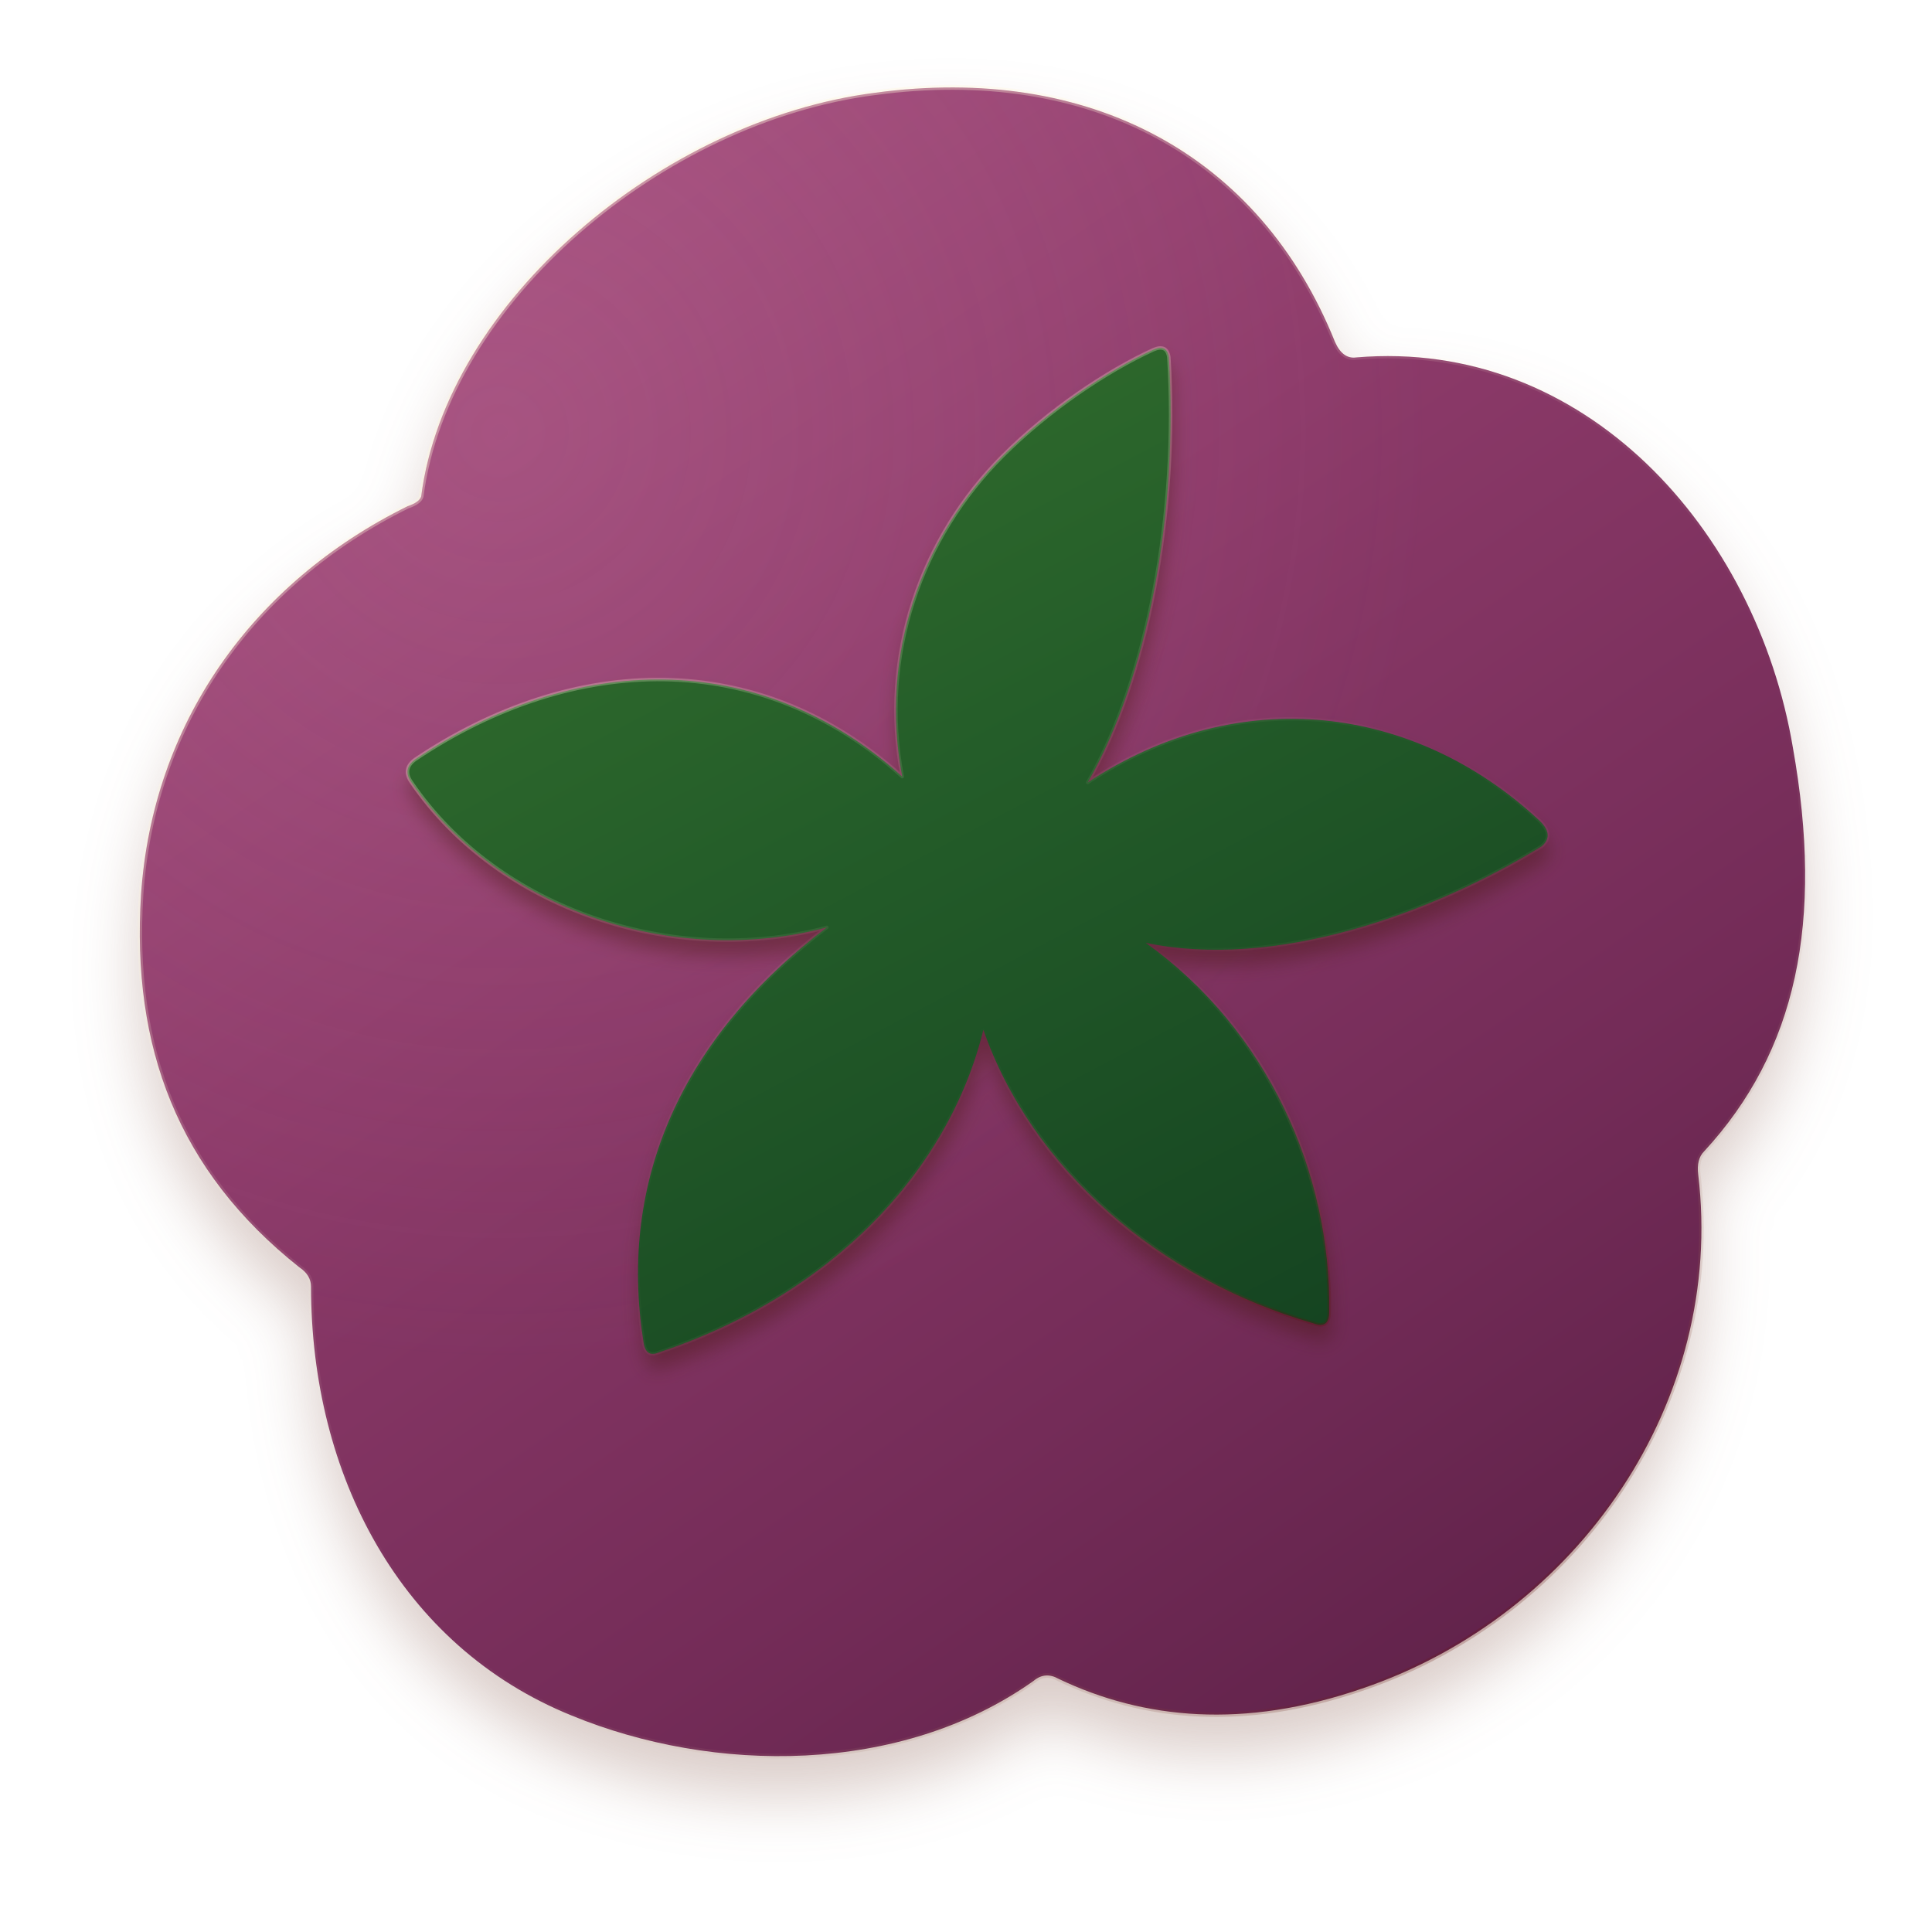
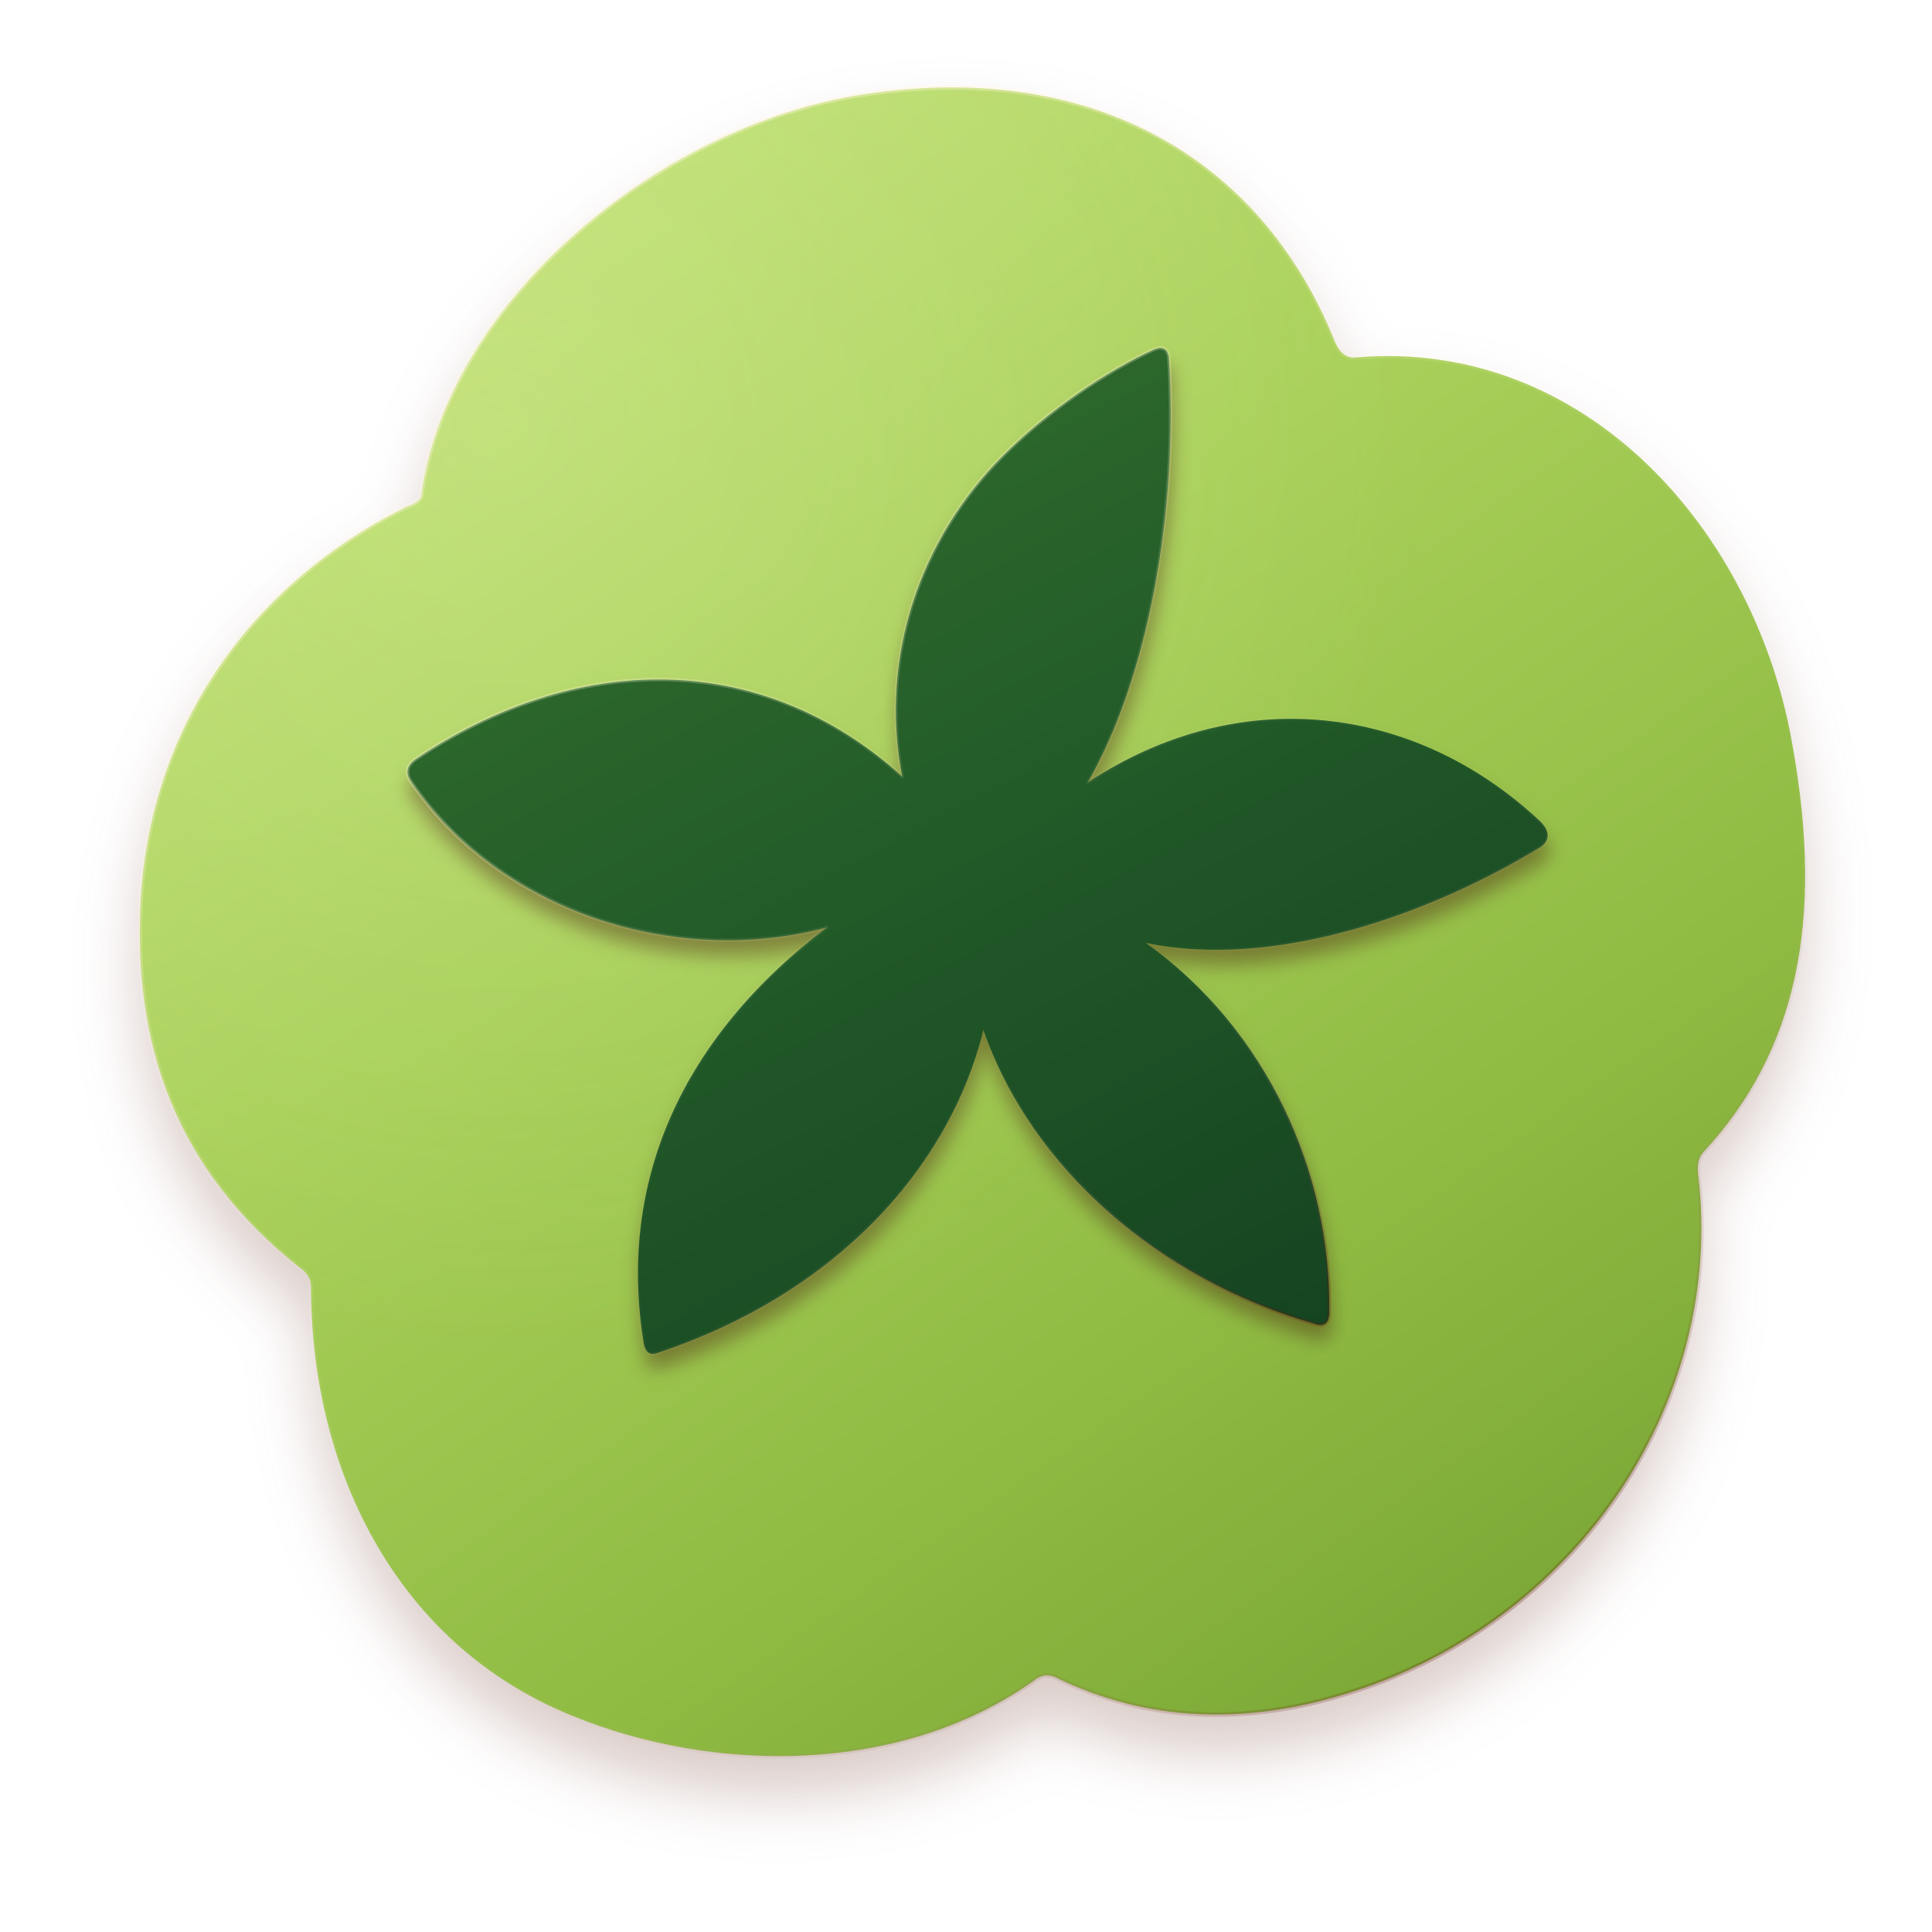
<svg xmlns="http://www.w3.org/2000/svg" viewBox="112 145 1000 1000">
  <defs>
    <linearGradient id="ivory" x1="0" y1="0" x2="1" y2="1">
      <stop stop-color="#fffaf2" />
      <stop offset=".55" stop-color="#fcf2e5" />
      <stop offset="1" stop-color="#f0dfcd" />
    </linearGradient>
    <radialGradient id="porcelain" cx=".35" cy=".25" r=".85">
      <stop stop-color="#fffefa" stop-opacity=".65" />
      <stop offset="1" stop-color="#fffefa" stop-opacity="0" />
    </radialGradient>
    <linearGradient id="red" x1=".16" y1="0" x2=".85" y2="1">
-       <stop stop-color="#a5507e" />
-       <stop offset=".38" stop-color="#8c3a69" />
-       <stop offset=".72" stop-color="#742c58" />
-       <stop offset="1" stop-color="#5c2047" />
+       <stop stop-color="#c4e27a" />
+       <stop offset=".38" stop-color="#a9d05a" />
+       <stop offset=".72" stop-color="#8fbb43" />
+       <stop offset="1" stop-color="#76a232" />
    </linearGradient>
    <radialGradient id="red-light" cx=".22" cy=".21" r=".85">
-       <stop stop-color="#e08fb8" stop-opacity=".18" />
-       <stop offset=".65" stop-color="#e08fb8" stop-opacity="0" />
+       <stop stop-color="#f1ffc4" stop-opacity=".18" />
+       <stop offset=".65" stop-color="#f1ffc4" stop-opacity="0" />
    </radialGradient>
    <linearGradient id="green" x1=".15" y1="0" x2=".75" y2="1">
      <stop stop-color="#34702e" />
      <stop offset=".45" stop-color="#245d29" />
      <stop offset="1" stop-color="#154421" />
    </linearGradient>
    <linearGradient id="rim" x1="0" y1="0" x2=".7" y2="1">
      <stop stop-color="#fff6d9" stop-opacity=".58" />
      <stop offset=".45" stop-color="#fff6d9" stop-opacity=".12" />
      <stop offset=".7" stop-color="#fff6d9" stop-opacity="0" />
      <stop offset="1" stop-color="#61110c" stop-opacity=".24" />
    </linearGradient>
    <filter id="tomato-shadow" x="-20%" y="-20%" width="140%" height="150%" color-interpolation-filters="sRGB">
      <feGaussianBlur in="SourceAlpha" stdDeviation="16" />
      <feOffset dy="20" result="offset-shadow" />
      <feFlood flood-color="#784435" flood-opacity=".27" />
      <feComposite in2="offset-shadow" operator="in" />
      <feMerge>
        <feMergeNode />
        <feMergeNode in="SourceGraphic" />
      </feMerge>
    </filter>
    <filter id="leaf-shadow" x="-20%" y="-20%" width="140%" height="150%" color-interpolation-filters="sRGB">
      <feGaussianBlur in="SourceAlpha" stdDeviation="5" />
      <feOffset dx="1" dy="8" result="leaf-offset" />
      <feFlood flood-color="#46180e" flood-opacity=".40" />
      <feComposite in2="leaf-offset" operator="in" />
      <feMerge>
        <feMergeNode />
        <feMergeNode in="SourceGraphic" />
      </feMerge>
    </filter>
    <path id="tile" d="M 308 28 H 946 C 1139 28 1226 115 1226 308 V 946 C 1226 1139 1139 1226 946 1226 H 308 C 115 1226 28 1139 28 946 V 308 C 28 115 115 28 308 28 Z" />
    <path id="tomato" d="M 330 402 C 343 301 455 207 565 193 C 676 178 764 225 803 322 Q 807 331 814 330 C 932 320 1021 419 1040 532 C 1056 622 1042 689 994 741 Q 990 745 991 753 C 1005 870 929 981 817 1019 C 756 1040 704 1035 660 1014 Q 653 1010 647 1015 C 578 1064 481 1063 408 1033 C 319 997 273 908 273 811 Q 273 805 267 801 C 204 751 180 687 185 608 C 191 520 242 447 323 407 Q 329 405 330 402 Z" />
    <path id="calyx" d="M 579 547 C 567 484 589 423 631 381 C 655 357 685 337 709 326 Q 716 323 717 330 C 722 410 706 496 675 550 C 754 498 844 510 908 569 Q 917 577 910 583 C 853 618 772 647 705 633 C 768 678 801 752 800 824 Q 800 833 792 830 C 712 807 646 750 621 678 C 603 751 543 815 453 845 Q 446 848 445 839 C 432 756 465 682 540 625 C 461 646 370 616 325 550 Q 320 543 327 538 C 409 483 505 480 579 547 Z" />
  </defs>
  <g id="tomato-body" filter="url(#tomato-shadow)">
    <use href="#tomato" fill="url(#red)" />
    <use href="#tomato" fill="url(#red-light)" />
    <use href="#tomato" fill="none" stroke="url(#rim)" stroke-width="2.4" />
  </g>
  <g id="leaves" filter="url(#leaf-shadow)">
    <use href="#calyx" fill="url(#green)" />
    <use href="#calyx" fill="none" stroke="url(#rim)" stroke-width="1.8" stroke-linejoin="round" />
  </g>
</svg>
